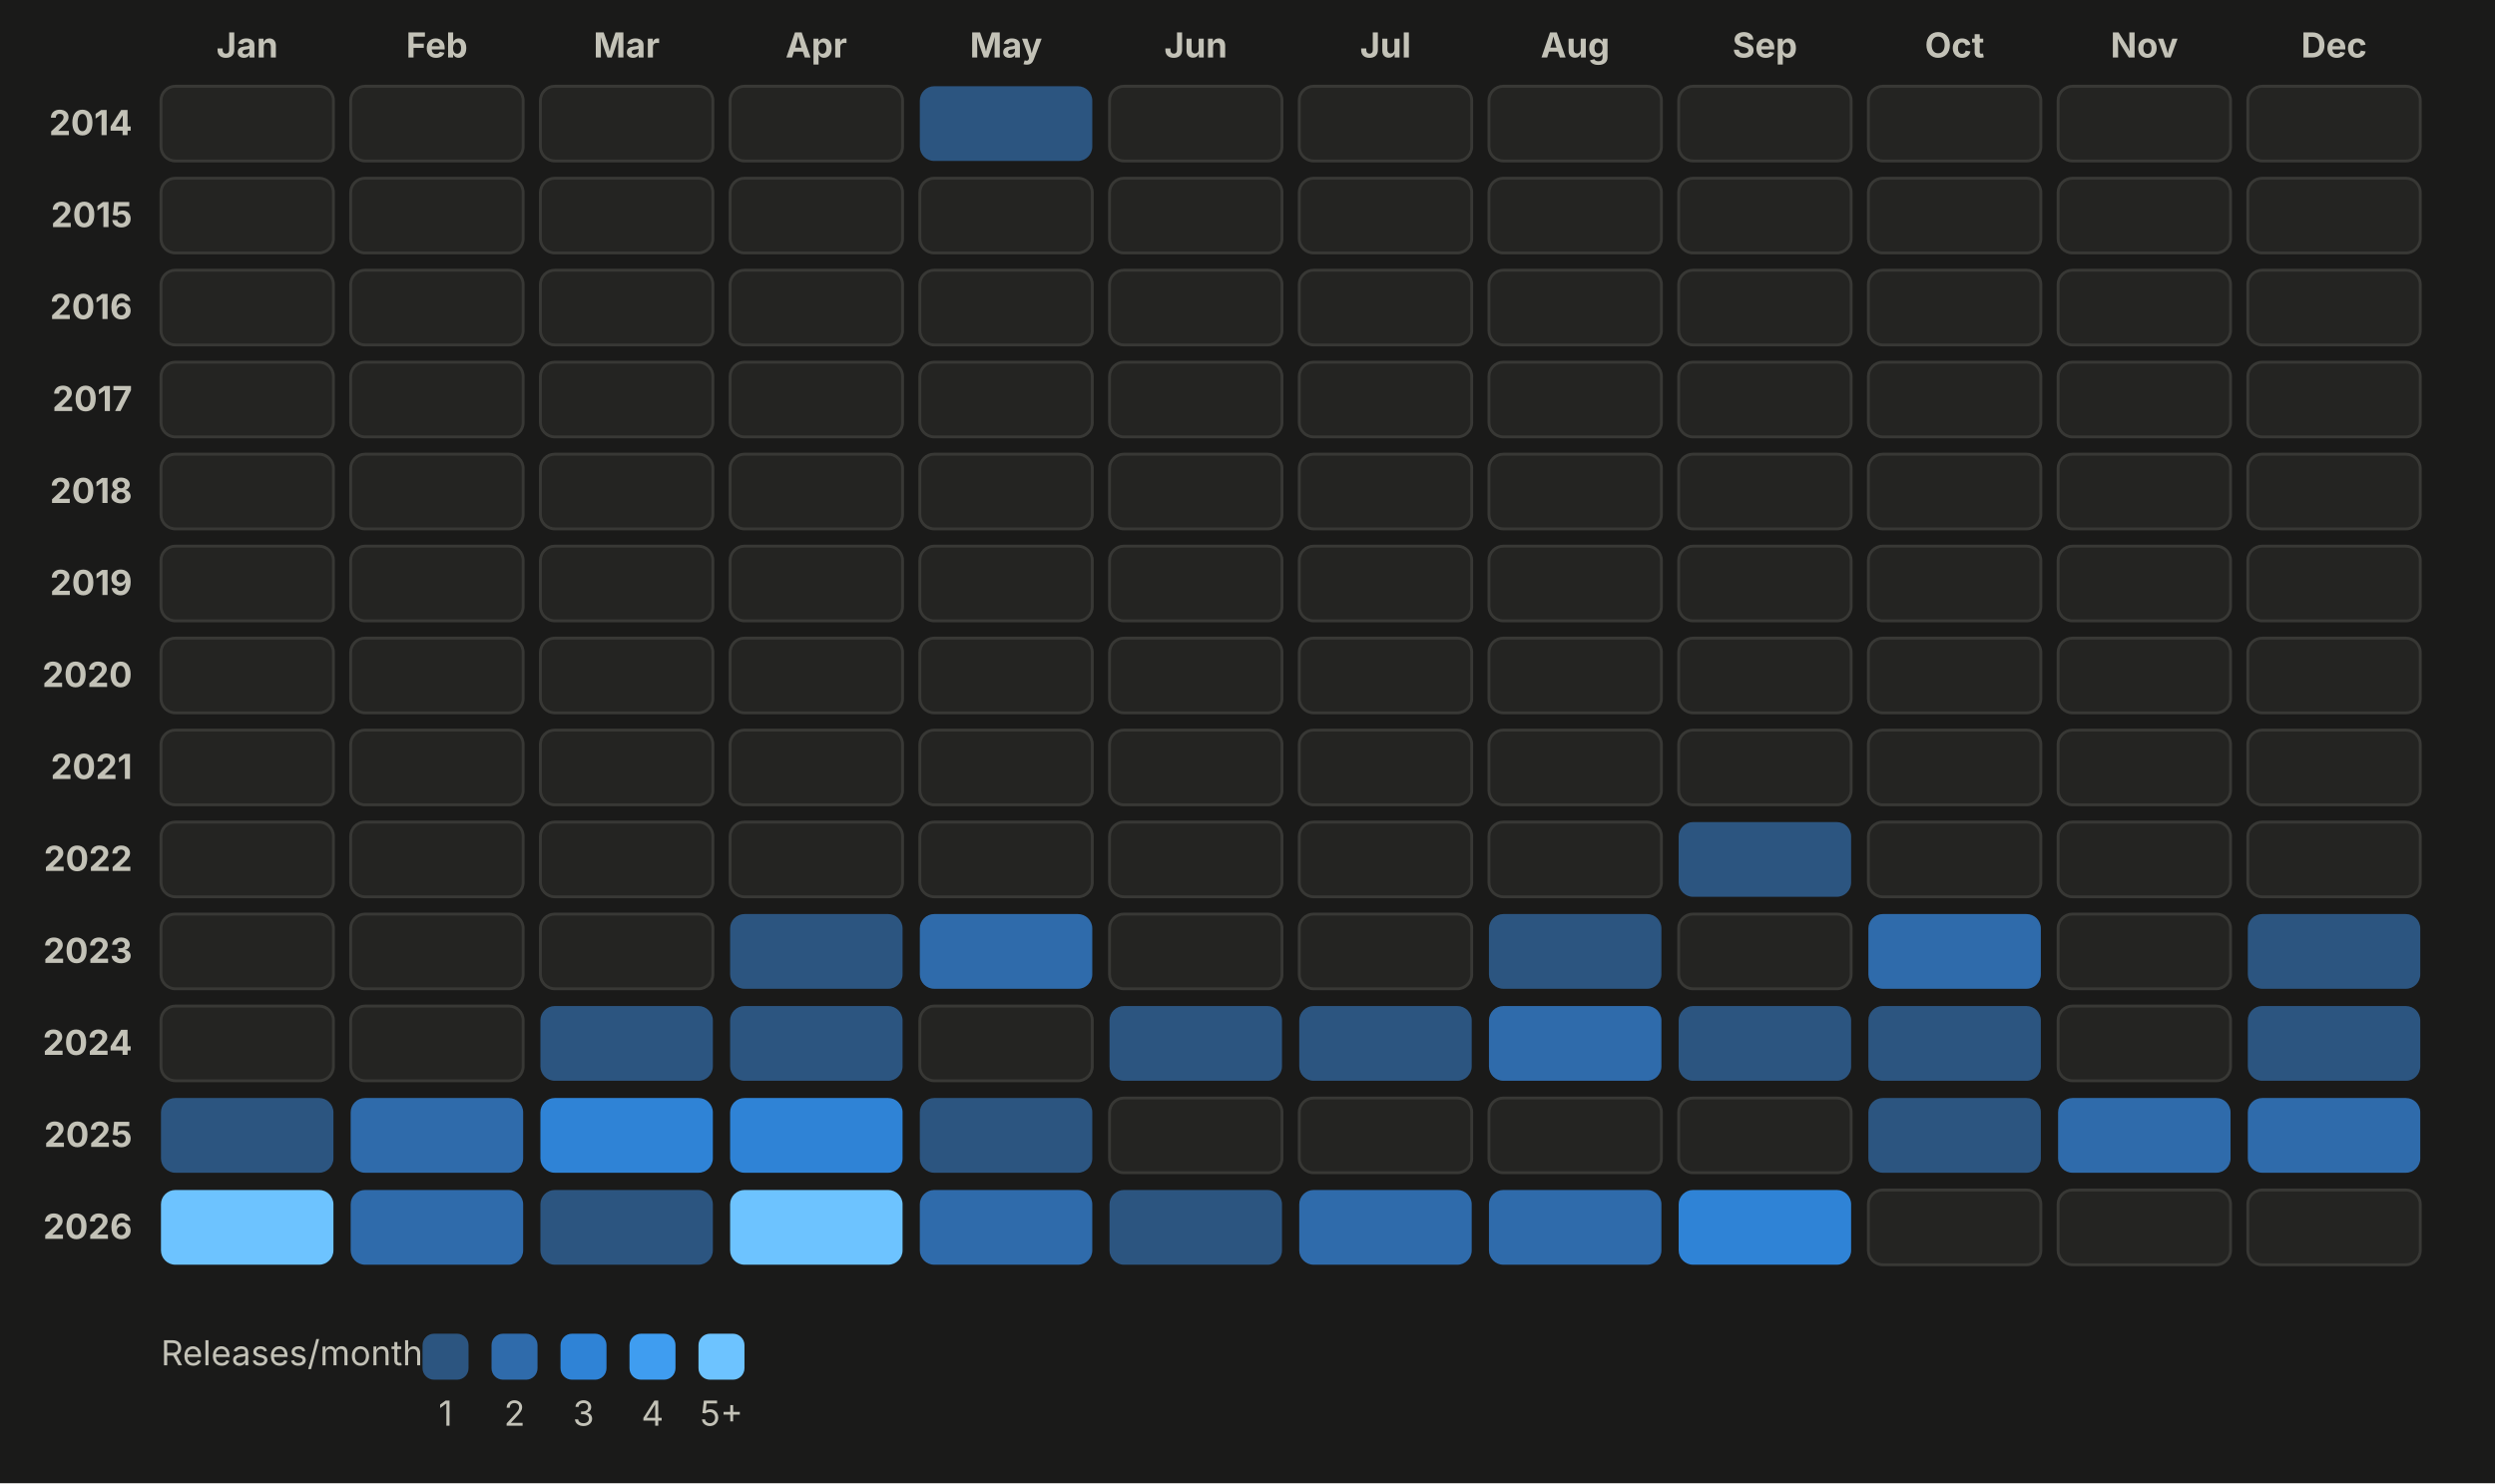
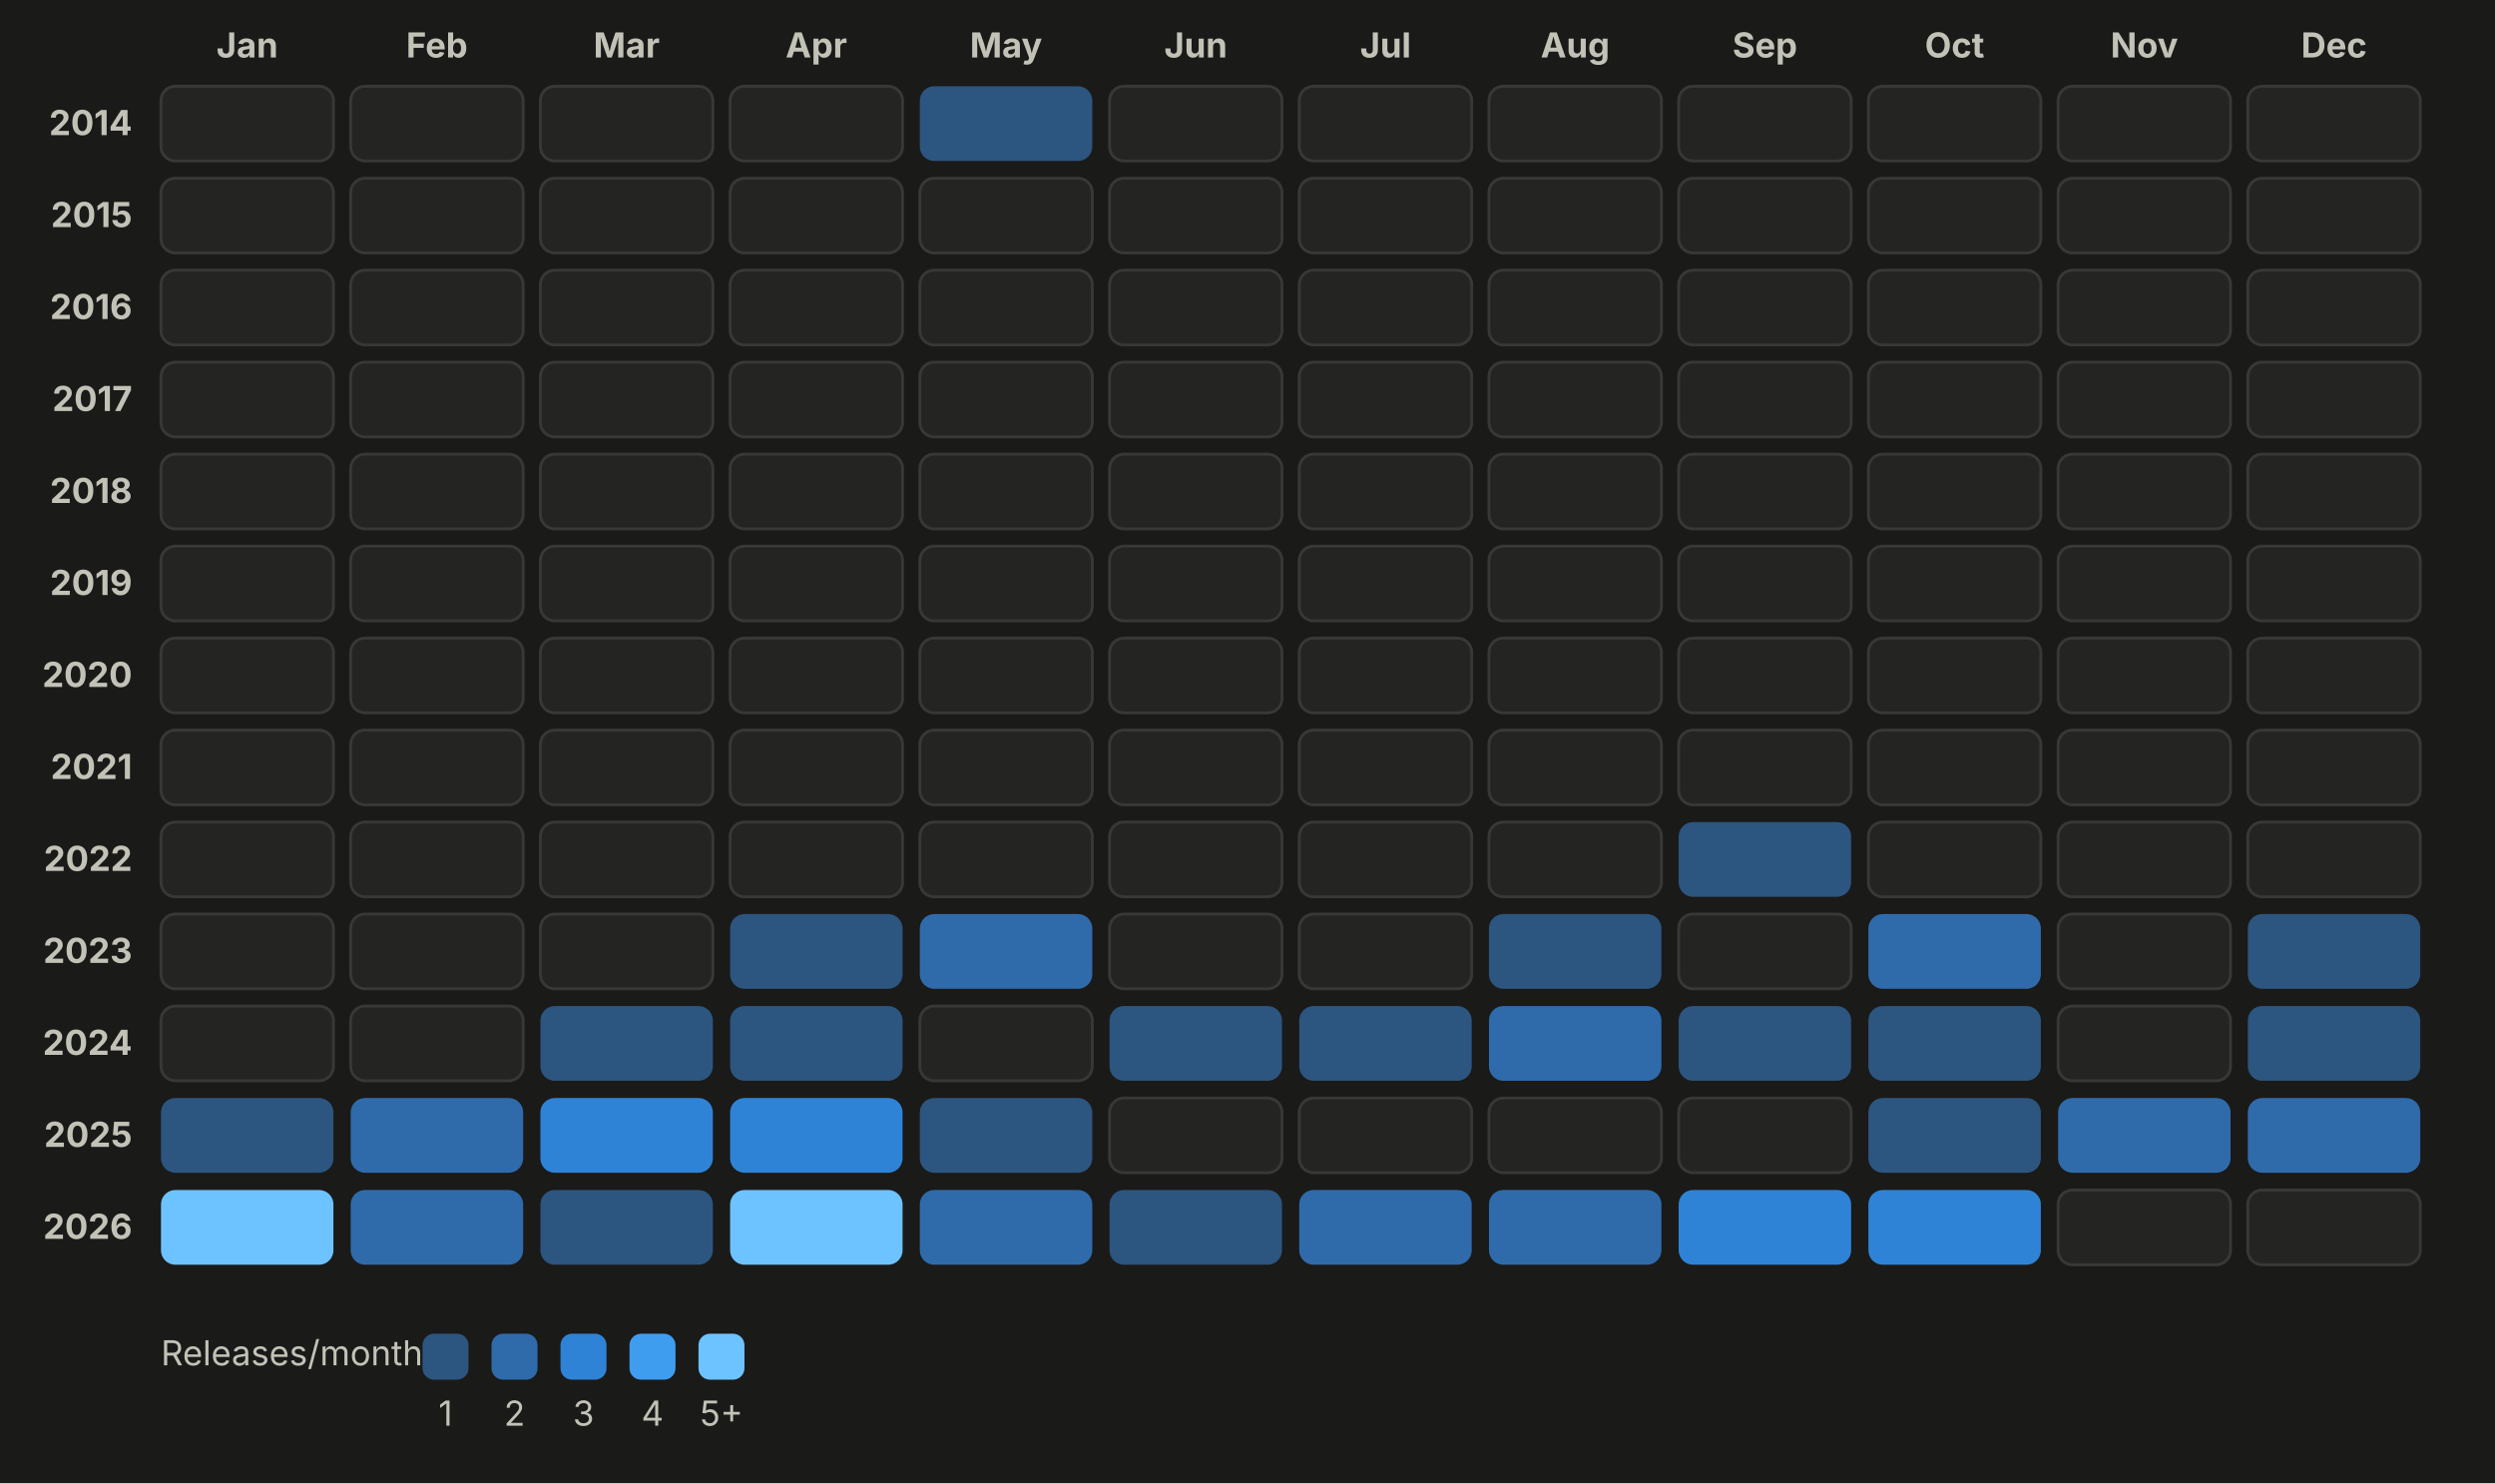
<svg xmlns="http://www.w3.org/2000/svg" width="868" height="516" viewBox="0 0 868 516">
  <rect width="868" height="516" fill="#1a1a19" />
  <style>text{font-family:"Segoe UI",Inter,Arial,sans-serif;fill:#ffffff}.title{font-size:22px;font-weight:700}.sub{font-size:12px;fill:#c3c2b7}.muted{font-size:11px;fill:#898781}.axis{font-size:12px;fill:#898781}.grid{stroke:#2c2c2a;stroke-width:1}.legend{font-size:12px;fill:#c3c2b7}.count{font-size:10px;font-weight:700}.axis-strong{font-size:12px;font-weight:700;fill:#c3c2b7}</style>
  <text x="86.0" y="20" text-anchor="middle" class="axis-strong">Jan</text>
  <text x="152.0" y="20" text-anchor="middle" class="axis-strong">Feb</text>
  <text x="218.0" y="20" text-anchor="middle" class="axis-strong">Mar</text>
  <text x="284.0" y="20" text-anchor="middle" class="axis-strong">Apr</text>
  <text x="350.0" y="20" text-anchor="middle" class="axis-strong">May</text>
  <text x="416.0" y="20" text-anchor="middle" class="axis-strong">Jun</text>
  <text x="482.0" y="20" text-anchor="middle" class="axis-strong">Jul</text>
  <text x="548.0" y="20" text-anchor="middle" class="axis-strong">Aug</text>
  <text x="614.0" y="20" text-anchor="middle" class="axis-strong">Sep</text>
  <text x="680.0" y="20" text-anchor="middle" class="axis-strong">Oct</text>
  <text x="746.0" y="20" text-anchor="middle" class="axis-strong">Nov</text>
  <text x="812.0" y="20" text-anchor="middle" class="axis-strong">Dec</text>
  <text x="46" y="47.0" text-anchor="end" class="axis-strong">2014</text>
  <rect x="56" y="30" width="60" height="26" rx="5" fill="#242422" stroke="#383835" stroke-width="1" />
  <rect x="122" y="30" width="60" height="26" rx="5" fill="#242422" stroke="#383835" stroke-width="1" />
  <rect x="188" y="30" width="60" height="26" rx="5" fill="#242422" stroke="#383835" stroke-width="1" />
  <rect x="254" y="30" width="60" height="26" rx="5" fill="#242422" stroke="#383835" stroke-width="1" />
  <rect x="320" y="30" width="60" height="26" rx="5" fill="#2c5580" />
  <rect x="386" y="30" width="60" height="26" rx="5" fill="#242422" stroke="#383835" stroke-width="1" />
  <rect x="452" y="30" width="60" height="26" rx="5" fill="#242422" stroke="#383835" stroke-width="1" />
  <rect x="518" y="30" width="60" height="26" rx="5" fill="#242422" stroke="#383835" stroke-width="1" />
  <rect x="584" y="30" width="60" height="26" rx="5" fill="#242422" stroke="#383835" stroke-width="1" />
  <rect x="650" y="30" width="60" height="26" rx="5" fill="#242422" stroke="#383835" stroke-width="1" />
  <rect x="716" y="30" width="60" height="26" rx="5" fill="#242422" stroke="#383835" stroke-width="1" />
  <rect x="782" y="30" width="60" height="26" rx="5" fill="#242422" stroke="#383835" stroke-width="1" />
  <text x="46" y="79.0" text-anchor="end" class="axis-strong">2015</text>
  <rect x="56" y="62" width="60" height="26" rx="5" fill="#242422" stroke="#383835" stroke-width="1" />
  <rect x="122" y="62" width="60" height="26" rx="5" fill="#242422" stroke="#383835" stroke-width="1" />
  <rect x="188" y="62" width="60" height="26" rx="5" fill="#242422" stroke="#383835" stroke-width="1" />
  <rect x="254" y="62" width="60" height="26" rx="5" fill="#242422" stroke="#383835" stroke-width="1" />
  <rect x="320" y="62" width="60" height="26" rx="5" fill="#242422" stroke="#383835" stroke-width="1" />
  <rect x="386" y="62" width="60" height="26" rx="5" fill="#242422" stroke="#383835" stroke-width="1" />
  <rect x="452" y="62" width="60" height="26" rx="5" fill="#242422" stroke="#383835" stroke-width="1" />
  <rect x="518" y="62" width="60" height="26" rx="5" fill="#242422" stroke="#383835" stroke-width="1" />
  <rect x="584" y="62" width="60" height="26" rx="5" fill="#242422" stroke="#383835" stroke-width="1" />
  <rect x="650" y="62" width="60" height="26" rx="5" fill="#242422" stroke="#383835" stroke-width="1" />
  <rect x="716" y="62" width="60" height="26" rx="5" fill="#242422" stroke="#383835" stroke-width="1" />
  <rect x="782" y="62" width="60" height="26" rx="5" fill="#242422" stroke="#383835" stroke-width="1" />
  <text x="46" y="111.0" text-anchor="end" class="axis-strong">2016</text>
  <rect x="56" y="94" width="60" height="26" rx="5" fill="#242422" stroke="#383835" stroke-width="1" />
  <rect x="122" y="94" width="60" height="26" rx="5" fill="#242422" stroke="#383835" stroke-width="1" />
  <rect x="188" y="94" width="60" height="26" rx="5" fill="#242422" stroke="#383835" stroke-width="1" />
  <rect x="254" y="94" width="60" height="26" rx="5" fill="#242422" stroke="#383835" stroke-width="1" />
  <rect x="320" y="94" width="60" height="26" rx="5" fill="#242422" stroke="#383835" stroke-width="1" />
  <rect x="386" y="94" width="60" height="26" rx="5" fill="#242422" stroke="#383835" stroke-width="1" />
  <rect x="452" y="94" width="60" height="26" rx="5" fill="#242422" stroke="#383835" stroke-width="1" />
  <rect x="518" y="94" width="60" height="26" rx="5" fill="#242422" stroke="#383835" stroke-width="1" />
  <rect x="584" y="94" width="60" height="26" rx="5" fill="#242422" stroke="#383835" stroke-width="1" />
  <rect x="650" y="94" width="60" height="26" rx="5" fill="#242422" stroke="#383835" stroke-width="1" />
  <rect x="716" y="94" width="60" height="26" rx="5" fill="#242422" stroke="#383835" stroke-width="1" />
  <rect x="782" y="94" width="60" height="26" rx="5" fill="#242422" stroke="#383835" stroke-width="1" />
  <text x="46" y="143.0" text-anchor="end" class="axis-strong">2017</text>
  <rect x="56" y="126" width="60" height="26" rx="5" fill="#242422" stroke="#383835" stroke-width="1" />
  <rect x="122" y="126" width="60" height="26" rx="5" fill="#242422" stroke="#383835" stroke-width="1" />
  <rect x="188" y="126" width="60" height="26" rx="5" fill="#242422" stroke="#383835" stroke-width="1" />
  <rect x="254" y="126" width="60" height="26" rx="5" fill="#242422" stroke="#383835" stroke-width="1" />
  <rect x="320" y="126" width="60" height="26" rx="5" fill="#242422" stroke="#383835" stroke-width="1" />
  <rect x="386" y="126" width="60" height="26" rx="5" fill="#242422" stroke="#383835" stroke-width="1" />
  <rect x="452" y="126" width="60" height="26" rx="5" fill="#242422" stroke="#383835" stroke-width="1" />
  <rect x="518" y="126" width="60" height="26" rx="5" fill="#242422" stroke="#383835" stroke-width="1" />
  <rect x="584" y="126" width="60" height="26" rx="5" fill="#242422" stroke="#383835" stroke-width="1" />
  <rect x="650" y="126" width="60" height="26" rx="5" fill="#242422" stroke="#383835" stroke-width="1" />
  <rect x="716" y="126" width="60" height="26" rx="5" fill="#242422" stroke="#383835" stroke-width="1" />
  <rect x="782" y="126" width="60" height="26" rx="5" fill="#242422" stroke="#383835" stroke-width="1" />
  <text x="46" y="175.0" text-anchor="end" class="axis-strong">2018</text>
  <rect x="56" y="158" width="60" height="26" rx="5" fill="#242422" stroke="#383835" stroke-width="1" />
  <rect x="122" y="158" width="60" height="26" rx="5" fill="#242422" stroke="#383835" stroke-width="1" />
  <rect x="188" y="158" width="60" height="26" rx="5" fill="#242422" stroke="#383835" stroke-width="1" />
  <rect x="254" y="158" width="60" height="26" rx="5" fill="#242422" stroke="#383835" stroke-width="1" />
  <rect x="320" y="158" width="60" height="26" rx="5" fill="#242422" stroke="#383835" stroke-width="1" />
  <rect x="386" y="158" width="60" height="26" rx="5" fill="#242422" stroke="#383835" stroke-width="1" />
  <rect x="452" y="158" width="60" height="26" rx="5" fill="#242422" stroke="#383835" stroke-width="1" />
  <rect x="518" y="158" width="60" height="26" rx="5" fill="#242422" stroke="#383835" stroke-width="1" />
  <rect x="584" y="158" width="60" height="26" rx="5" fill="#242422" stroke="#383835" stroke-width="1" />
  <rect x="650" y="158" width="60" height="26" rx="5" fill="#242422" stroke="#383835" stroke-width="1" />
  <rect x="716" y="158" width="60" height="26" rx="5" fill="#242422" stroke="#383835" stroke-width="1" />
  <rect x="782" y="158" width="60" height="26" rx="5" fill="#242422" stroke="#383835" stroke-width="1" />
  <text x="46" y="207.0" text-anchor="end" class="axis-strong">2019</text>
  <rect x="56" y="190" width="60" height="26" rx="5" fill="#242422" stroke="#383835" stroke-width="1" />
  <rect x="122" y="190" width="60" height="26" rx="5" fill="#242422" stroke="#383835" stroke-width="1" />
  <rect x="188" y="190" width="60" height="26" rx="5" fill="#242422" stroke="#383835" stroke-width="1" />
  <rect x="254" y="190" width="60" height="26" rx="5" fill="#242422" stroke="#383835" stroke-width="1" />
  <rect x="320" y="190" width="60" height="26" rx="5" fill="#242422" stroke="#383835" stroke-width="1" />
  <rect x="386" y="190" width="60" height="26" rx="5" fill="#242422" stroke="#383835" stroke-width="1" />
  <rect x="452" y="190" width="60" height="26" rx="5" fill="#242422" stroke="#383835" stroke-width="1" />
  <rect x="518" y="190" width="60" height="26" rx="5" fill="#242422" stroke="#383835" stroke-width="1" />
  <rect x="584" y="190" width="60" height="26" rx="5" fill="#242422" stroke="#383835" stroke-width="1" />
  <rect x="650" y="190" width="60" height="26" rx="5" fill="#242422" stroke="#383835" stroke-width="1" />
  <rect x="716" y="190" width="60" height="26" rx="5" fill="#242422" stroke="#383835" stroke-width="1" />
  <rect x="782" y="190" width="60" height="26" rx="5" fill="#242422" stroke="#383835" stroke-width="1" />
  <text x="46" y="239.0" text-anchor="end" class="axis-strong">2020</text>
  <rect x="56" y="222" width="60" height="26" rx="5" fill="#242422" stroke="#383835" stroke-width="1" />
  <rect x="122" y="222" width="60" height="26" rx="5" fill="#242422" stroke="#383835" stroke-width="1" />
  <rect x="188" y="222" width="60" height="26" rx="5" fill="#242422" stroke="#383835" stroke-width="1" />
  <rect x="254" y="222" width="60" height="26" rx="5" fill="#242422" stroke="#383835" stroke-width="1" />
  <rect x="320" y="222" width="60" height="26" rx="5" fill="#242422" stroke="#383835" stroke-width="1" />
  <rect x="386" y="222" width="60" height="26" rx="5" fill="#242422" stroke="#383835" stroke-width="1" />
  <rect x="452" y="222" width="60" height="26" rx="5" fill="#242422" stroke="#383835" stroke-width="1" />
  <rect x="518" y="222" width="60" height="26" rx="5" fill="#242422" stroke="#383835" stroke-width="1" />
  <rect x="584" y="222" width="60" height="26" rx="5" fill="#242422" stroke="#383835" stroke-width="1" />
  <rect x="650" y="222" width="60" height="26" rx="5" fill="#242422" stroke="#383835" stroke-width="1" />
  <rect x="716" y="222" width="60" height="26" rx="5" fill="#242422" stroke="#383835" stroke-width="1" />
  <rect x="782" y="222" width="60" height="26" rx="5" fill="#242422" stroke="#383835" stroke-width="1" />
  <text x="46" y="271.0" text-anchor="end" class="axis-strong">2021</text>
  <rect x="56" y="254" width="60" height="26" rx="5" fill="#242422" stroke="#383835" stroke-width="1" />
  <rect x="122" y="254" width="60" height="26" rx="5" fill="#242422" stroke="#383835" stroke-width="1" />
  <rect x="188" y="254" width="60" height="26" rx="5" fill="#242422" stroke="#383835" stroke-width="1" />
  <rect x="254" y="254" width="60" height="26" rx="5" fill="#242422" stroke="#383835" stroke-width="1" />
  <rect x="320" y="254" width="60" height="26" rx="5" fill="#242422" stroke="#383835" stroke-width="1" />
  <rect x="386" y="254" width="60" height="26" rx="5" fill="#242422" stroke="#383835" stroke-width="1" />
  <rect x="452" y="254" width="60" height="26" rx="5" fill="#242422" stroke="#383835" stroke-width="1" />
  <rect x="518" y="254" width="60" height="26" rx="5" fill="#242422" stroke="#383835" stroke-width="1" />
  <rect x="584" y="254" width="60" height="26" rx="5" fill="#242422" stroke="#383835" stroke-width="1" />
  <rect x="650" y="254" width="60" height="26" rx="5" fill="#242422" stroke="#383835" stroke-width="1" />
  <rect x="716" y="254" width="60" height="26" rx="5" fill="#242422" stroke="#383835" stroke-width="1" />
  <rect x="782" y="254" width="60" height="26" rx="5" fill="#242422" stroke="#383835" stroke-width="1" />
  <text x="46" y="303.0" text-anchor="end" class="axis-strong">2022</text>
  <rect x="56" y="286" width="60" height="26" rx="5" fill="#242422" stroke="#383835" stroke-width="1" />
  <rect x="122" y="286" width="60" height="26" rx="5" fill="#242422" stroke="#383835" stroke-width="1" />
  <rect x="188" y="286" width="60" height="26" rx="5" fill="#242422" stroke="#383835" stroke-width="1" />
  <rect x="254" y="286" width="60" height="26" rx="5" fill="#242422" stroke="#383835" stroke-width="1" />
  <rect x="320" y="286" width="60" height="26" rx="5" fill="#242422" stroke="#383835" stroke-width="1" />
  <rect x="386" y="286" width="60" height="26" rx="5" fill="#242422" stroke="#383835" stroke-width="1" />
  <rect x="452" y="286" width="60" height="26" rx="5" fill="#242422" stroke="#383835" stroke-width="1" />
  <rect x="518" y="286" width="60" height="26" rx="5" fill="#242422" stroke="#383835" stroke-width="1" />
  <rect x="584" y="286" width="60" height="26" rx="5" fill="#2c5580" />
  <rect x="650" y="286" width="60" height="26" rx="5" fill="#242422" stroke="#383835" stroke-width="1" />
  <rect x="716" y="286" width="60" height="26" rx="5" fill="#242422" stroke="#383835" stroke-width="1" />
  <rect x="782" y="286" width="60" height="26" rx="5" fill="#242422" stroke="#383835" stroke-width="1" />
  <text x="46" y="335.0" text-anchor="end" class="axis-strong">2023</text>
  <rect x="56" y="318" width="60" height="26" rx="5" fill="#242422" stroke="#383835" stroke-width="1" />
  <rect x="122" y="318" width="60" height="26" rx="5" fill="#242422" stroke="#383835" stroke-width="1" />
  <rect x="188" y="318" width="60" height="26" rx="5" fill="#242422" stroke="#383835" stroke-width="1" />
  <rect x="254" y="318" width="60" height="26" rx="5" fill="#2c5580" />
  <rect x="320" y="318" width="60" height="26" rx="5" fill="#2f6bab" />
  <rect x="386" y="318" width="60" height="26" rx="5" fill="#242422" stroke="#383835" stroke-width="1" />
  <rect x="452" y="318" width="60" height="26" rx="5" fill="#242422" stroke="#383835" stroke-width="1" />
  <rect x="518" y="318" width="60" height="26" rx="5" fill="#2c5580" />
  <rect x="584" y="318" width="60" height="26" rx="5" fill="#242422" stroke="#383835" stroke-width="1" />
  <rect x="650" y="318" width="60" height="26" rx="5" fill="#2f6bab" />
  <rect x="716" y="318" width="60" height="26" rx="5" fill="#242422" stroke="#383835" stroke-width="1" />
  <rect x="782" y="318" width="60" height="26" rx="5" fill="#2c5580" />
  <text x="46" y="367.0" text-anchor="end" class="axis-strong">2024</text>
  <rect x="56" y="350" width="60" height="26" rx="5" fill="#242422" stroke="#383835" stroke-width="1" />
  <rect x="122" y="350" width="60" height="26" rx="5" fill="#242422" stroke="#383835" stroke-width="1" />
  <rect x="188" y="350" width="60" height="26" rx="5" fill="#2c5580" />
  <rect x="254" y="350" width="60" height="26" rx="5" fill="#2c5580" />
  <rect x="320" y="350" width="60" height="26" rx="5" fill="#242422" stroke="#383835" stroke-width="1" />
  <rect x="386" y="350" width="60" height="26" rx="5" fill="#2c5580" />
  <rect x="452" y="350" width="60" height="26" rx="5" fill="#2c5580" />
  <rect x="518" y="350" width="60" height="26" rx="5" fill="#2f6bab" />
  <rect x="584" y="350" width="60" height="26" rx="5" fill="#2c5580" />
  <rect x="650" y="350" width="60" height="26" rx="5" fill="#2c5580" />
  <rect x="716" y="350" width="60" height="26" rx="5" fill="#242422" stroke="#383835" stroke-width="1" />
  <rect x="782" y="350" width="60" height="26" rx="5" fill="#2c5580" />
  <text x="46" y="399.0" text-anchor="end" class="axis-strong">2025</text>
  <rect x="56" y="382" width="60" height="26" rx="5" fill="#2c5580" />
  <rect x="122" y="382" width="60" height="26" rx="5" fill="#2f6bab" />
  <rect x="188" y="382" width="60" height="26" rx="5" fill="#2f83d6" />
  <rect x="254" y="382" width="60" height="26" rx="5" fill="#2f83d6" />
  <rect x="320" y="382" width="60" height="26" rx="5" fill="#2c5580" />
  <rect x="386" y="382" width="60" height="26" rx="5" fill="#242422" stroke="#383835" stroke-width="1" />
  <rect x="452" y="382" width="60" height="26" rx="5" fill="#242422" stroke="#383835" stroke-width="1" />
  <rect x="518" y="382" width="60" height="26" rx="5" fill="#242422" stroke="#383835" stroke-width="1" />
  <rect x="584" y="382" width="60" height="26" rx="5" fill="#242422" stroke="#383835" stroke-width="1" />
  <rect x="650" y="382" width="60" height="26" rx="5" fill="#2c5580" />
  <rect x="716" y="382" width="60" height="26" rx="5" fill="#2f6bab" />
  <rect x="782" y="382" width="60" height="26" rx="5" fill="#2f6bab" />
  <text x="46" y="431.0" text-anchor="end" class="axis-strong">2026</text>
  <rect x="56" y="414" width="60" height="26" rx="5" fill="#6dc3ff" />
  <rect x="122" y="414" width="60" height="26" rx="5" fill="#2f6bab" />
  <rect x="188" y="414" width="60" height="26" rx="5" fill="#2c5580" />
  <rect x="254" y="414" width="60" height="26" rx="5" fill="#6dc3ff" />
  <rect x="320" y="414" width="60" height="26" rx="5" fill="#2f6bab" />
  <rect x="386" y="414" width="60" height="26" rx="5" fill="#2c5580" />
  <rect x="452" y="414" width="60" height="26" rx="5" fill="#2f6bab" />
  <rect x="518" y="414" width="60" height="26" rx="5" fill="#2f6bab" />
  <rect x="584" y="414" width="60" height="26" rx="5" fill="#2f83d6" />
-   <rect x="650" y="414" width="60" height="26" rx="5" fill="#242422" stroke="#383835" stroke-width="1" />
+   <rect x="650" y="414" width="60" height="26" rx="5" fill="#2f83d6" />
  <rect x="716" y="414" width="60" height="26" rx="5" fill="#242422" stroke="#383835" stroke-width="1" />
  <rect x="782" y="414" width="60" height="26" rx="5" fill="#242422" stroke="#383835" stroke-width="1" />
  <text x="56" y="475" class="legend">Releases/month:</text>
  <rect x="147" y="464" width="16" height="16" rx="4" fill="#2c5580" />
  <text x="155" y="496" text-anchor="middle" class="legend">1</text>
  <rect x="171" y="464" width="16" height="16" rx="4" fill="#2f6bab" />
  <text x="179" y="496" text-anchor="middle" class="legend">2</text>
  <rect x="195" y="464" width="16" height="16" rx="4" fill="#2f83d6" />
  <text x="203" y="496" text-anchor="middle" class="legend">3</text>
  <rect x="219" y="464" width="16" height="16" rx="4" fill="#3f9df0" />
  <text x="227" y="496" text-anchor="middle" class="legend">4</text>
  <rect x="243" y="464" width="16" height="16" rx="4" fill="#6dc3ff" />
  <text x="251" y="496" text-anchor="middle" class="legend">5+</text>
</svg>
